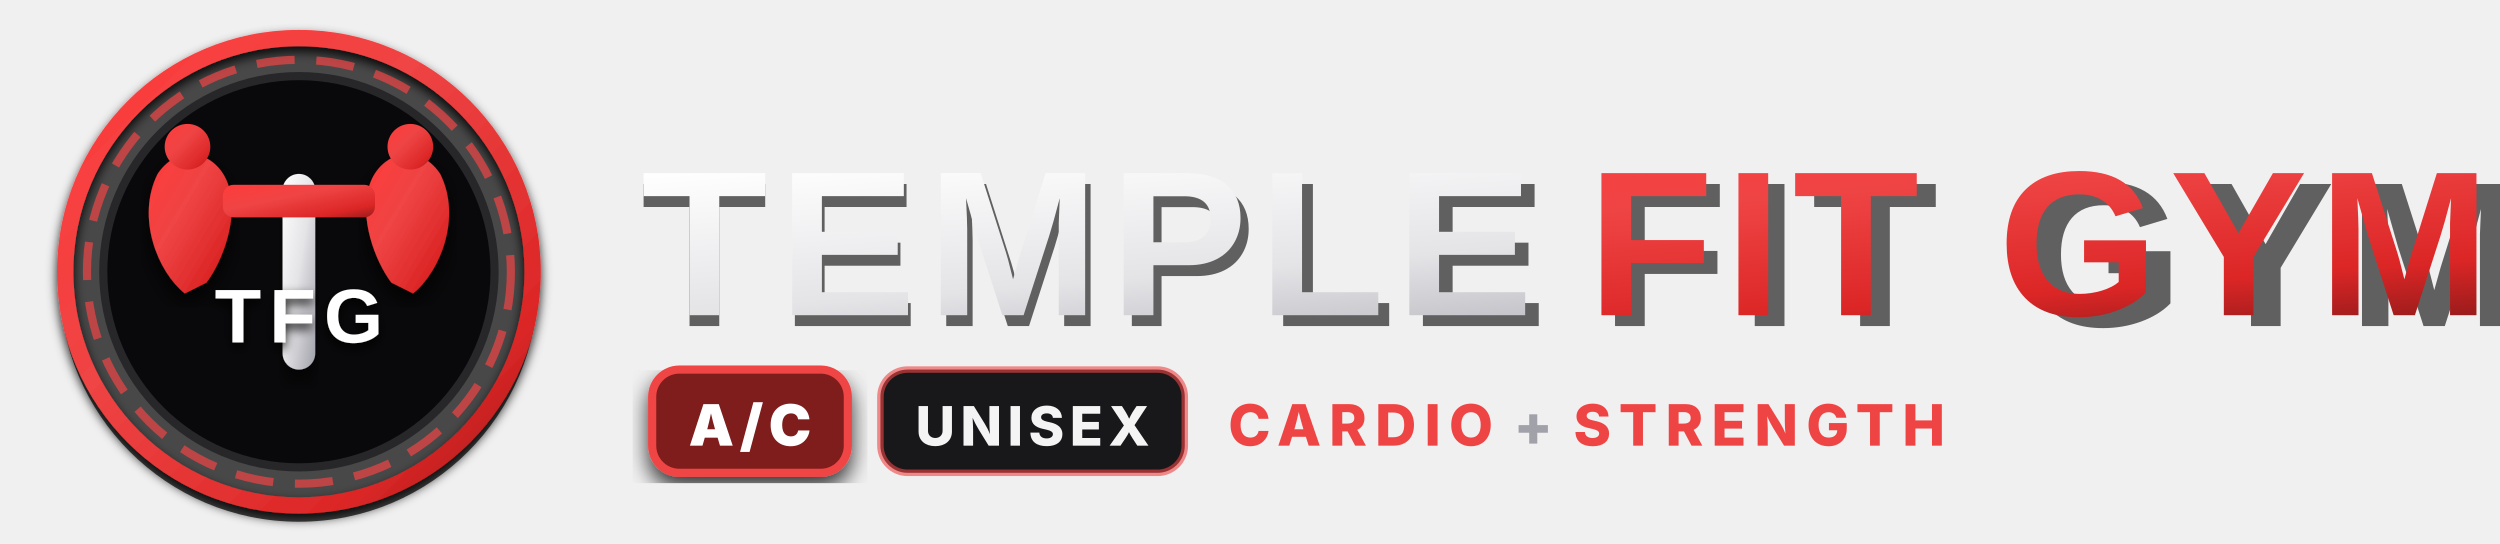
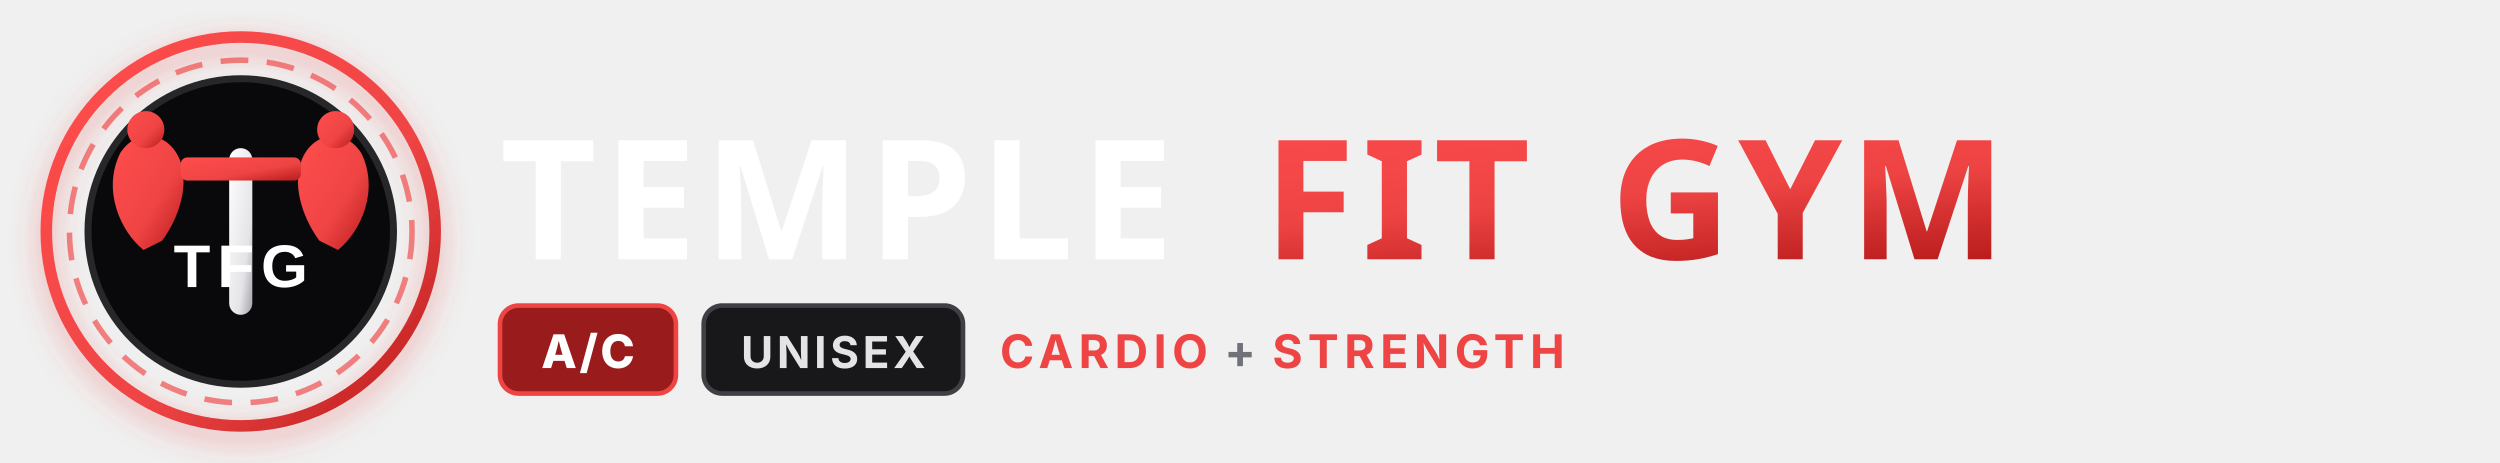
- <svg xmlns="http://www.w3.org/2000/svg" viewBox="0 0 460 100" fill="none" width="100%" height="100%">
+ <svg xmlns="http://www.w3.org/2000/svg" viewBox="0 0 540 100" fill="none" width="100%" height="100%">
  <defs>
-     <linearGradient id="tfg-red-3d" x1="0%" y1="0%" x2="100%" y2="100%">
-       <stop offset="0%" stop-color="#ff3b3b" />
-       <stop offset="40%" stop-color="#ef4444" />
-       <stop offset="80%" stop-color="#dc2626" />
-       <stop offset="100%" stop-color="#991b1b" />
+     <linearGradient id="tfg-crimson" x1="0%" y1="0%" x2="100%" y2="100%">
+       <stop offset="0%" stop-color="#ff4d4d" />
+       <stop offset="60%" stop-color="#ef4444" />
+       <stop offset="100%" stop-color="#b91c1c" />
    </linearGradient>
-     <linearGradient id="tfg-chrome" x1="0%" y1="0%" x2="100%" y2="100%">
+     <linearGradient id="tfg-silver" x1="0%" y1="0%" x2="100%" y2="100%">
      <stop offset="0%" stop-color="#ffffff" />
-       <stop offset="50%" stop-color="#e4e4e7" />
+       <stop offset="70%" stop-color="#e4e4e7" />
      <stop offset="100%" stop-color="#a1a1aa" />
    </linearGradient>
-     <filter id="red-3d-glow" x="-30%" y="-30%" width="160%" height="160%">
-       <feDropShadow dx="0" dy="4" stdDeviation="4" flood-color="#ef4444" flood-opacity="0.65" />
-       <feDropShadow dx="0" dy="1" stdDeviation="1" flood-color="#000000" flood-opacity="0.9" />
-     </filter>
-     <filter id="bevel-highlight" x="-10%" y="-10%" width="120%" height="120%">
-       <feDropShadow dx="0" dy="-1" stdDeviation="0.5" flood-color="#ffffff" flood-opacity="0.4" />
-       <feDropShadow dx="0" dy="2" stdDeviation="2" flood-color="#000000" flood-opacity="0.8" />
+     <filter id="soft-red-glow" x="-20%" y="-20%" width="140%" height="140%">
+       <feDropShadow dx="0" dy="2" stdDeviation="3" flood-color="#ef4444" flood-opacity="0.5" />
    </filter>
  </defs>
-   <g transform="translate(10, 5)">
-     <circle cx="45" cy="47" r="44" fill="#000000" opacity="0.7" />
-     <circle cx="45" cy="45" r="43" stroke="url(#tfg-red-3d)" stroke-width="3" filter="url(#red-3d-glow)" />
-     <circle cx="45" cy="45" r="39" stroke="#ef4444" stroke-width="1.5" stroke-dasharray="7 4" opacity="0.7" />
-     <circle cx="45" cy="45" r="36" fill="#09090b" stroke="#27272a" stroke-width="1.5" />
-     <path d="M 24,49 C 19,45 15,35 19,27 C 23,21 30,23 32,29 C 34,35 31,43 28,47 Z" fill="url(#tfg-red-3d)" filter="url(#bevel-highlight)" />
-     <circle cx="24.5" cy="22" r="4.2" fill="url(#tfg-red-3d)" />
-     <path d="M 66,49 C 71,45 75,35 71,27 C 67,21 60,23 58,29 C 56,35 59,43 62,47 Z" fill="url(#tfg-red-3d)" filter="url(#bevel-highlight)" />
-     <circle cx="65.5" cy="22" r="4.2" fill="url(#tfg-red-3d)" />
-     <rect x="42" y="27" width="6" height="36" rx="3" fill="url(#tfg-chrome)" filter="url(#bevel-highlight)" />
-     <rect x="31" y="29" width="28" height="6" rx="2" fill="url(#tfg-red-3d)" />
-     <text x="45" y="58" font-family="'Oswald', Arial, sans-serif" font-weight="900" font-size="14" fill="#ffffff" text-anchor="middle" letter-spacing="1.5" filter="url(#red-3d-glow)">TFG</text>
+   <g transform="translate(8, 6)">
+     <circle cx="44" cy="44" r="42" stroke="url(#tfg-crimson)" stroke-width="2.5" filter="url(#soft-red-glow)" />
+     <circle cx="44" cy="44" r="37" stroke="#ef4444" stroke-width="1.2" stroke-dasharray="6 4" opacity="0.65" />
+     <circle cx="44" cy="44" r="33" fill="#09090b" stroke="#27272a" stroke-width="1.5" />
+     <path d="M 23,48 C 18,44 14,35 18,27 C 22,21 29,23 31,29 C 33,35 30,42 27,46 Z" fill="url(#tfg-crimson)" />
+     <circle cx="23.5" cy="22" r="4" fill="url(#tfg-crimson)" />
+     <path d="M 65,48 C 70,44 74,35 70,27 C 66,21 59,23 57,29 C 55,35 58,42 61,46 Z" fill="url(#tfg-crimson)" />
+     <circle cx="64.5" cy="22" r="4" fill="url(#tfg-crimson)" />
+     <rect x="41.5" y="26" width="5" height="36" rx="2.5" fill="url(#tfg-silver)" />
+     <rect x="31" y="28" width="26" height="5" rx="1.5" fill="url(#tfg-crimson)" />
+     <text x="44" y="56" font-family="'Oswald', 'Montserrat', Arial, sans-serif" font-weight="900" font-size="13" fill="#ffffff" text-anchor="middle" letter-spacing="1.5">TFG</text>
  </g>
-   <g transform="translate(118, 20)">
-     <text x="0" y="40" font-family="'Oswald', Arial, sans-serif" font-weight="900" font-size="38" fill="#000000" opacity="0.6" letter-spacing="2.5">
-       TEMPLE<tspan dx="10">FIT GYM</tspan>
+   <g transform="translate(108, 18)">
+     <text x="0" y="38" font-family="'Oswald', 'Montserrat', sans-serif" font-weight="900" font-size="36" letter-spacing="1.5">
+       <tspan fill="#ffffff">TEMPLE</tspan>
+       <tspan dx="10" fill="url(#tfg-crimson)">FIT</tspan>
+       <tspan dx="8" fill="url(#tfg-crimson)">GYM</tspan>
    </text>
-     <text x="0" y="38" font-family="'Oswald', Arial, sans-serif" font-weight="900" font-size="38" fill="url(#tfg-chrome)" letter-spacing="2">
-       TEMPLE<tspan fill="url(#tfg-red-3d)" dx="10" filter="url(#red-3d-glow)">FIT GYM</tspan>
-     </text>
-     <g transform="translate(2, 48)">
-       <rect x="0" y="0" width="36" height="19" rx="5" fill="#7f1d1d" stroke="#ef4444" stroke-width="1.5" filter="url(#bevel-highlight)" />
-       <text x="18" y="14" font-family="'Inter', sans-serif" font-weight="900" font-size="10.5" fill="#ffffff" text-anchor="middle" letter-spacing="1">A/C</text>
-       <rect x="42" y="0" width="56" height="19" rx="5" fill="#18181b" stroke="#ef4444" stroke-width="1.2" stroke-opacity="0.6" />
-       <text x="70" y="14" font-family="'Inter', sans-serif" font-weight="800" font-size="10" fill="#f4f4f5" text-anchor="middle" letter-spacing="1">UNISEX</text>
-       <text x="106" y="14" font-family="'Inter', sans-serif" font-weight="800" font-size="10.5" fill="#ef4444" letter-spacing="1.5">
-         CARDIO <tspan fill="#a1a1aa">+</tspan> STRENGTH
+     <g transform="translate(0, 48)">
+       <rect x="0" y="0" width="38" height="19" rx="4" fill="#991b1b" stroke="#ef4444" stroke-width="1" />
+       <text x="19" y="13.5" font-family="'Inter', sans-serif" font-weight="800" font-size="10" fill="#ffffff" text-anchor="middle" letter-spacing="0.5">A/C</text>
+       <rect x="44" y="0" width="56" height="19" rx="4" fill="#18181b" stroke="#3f3f46" stroke-width="1" />
+       <text x="72" y="13.5" font-family="'Inter', sans-serif" font-weight="700" font-size="9.5" fill="#e4e4e7" text-anchor="middle" letter-spacing="0.8">UNISEX</text>
+       <text x="108" y="13.5" font-family="'Inter', sans-serif" font-weight="700" font-size="10" fill="#ef4444" letter-spacing="1.2">
+         CARDIO <tspan fill="#71717a">+</tspan> STRENGTH
      </text>
    </g>
  </g>
</svg>
